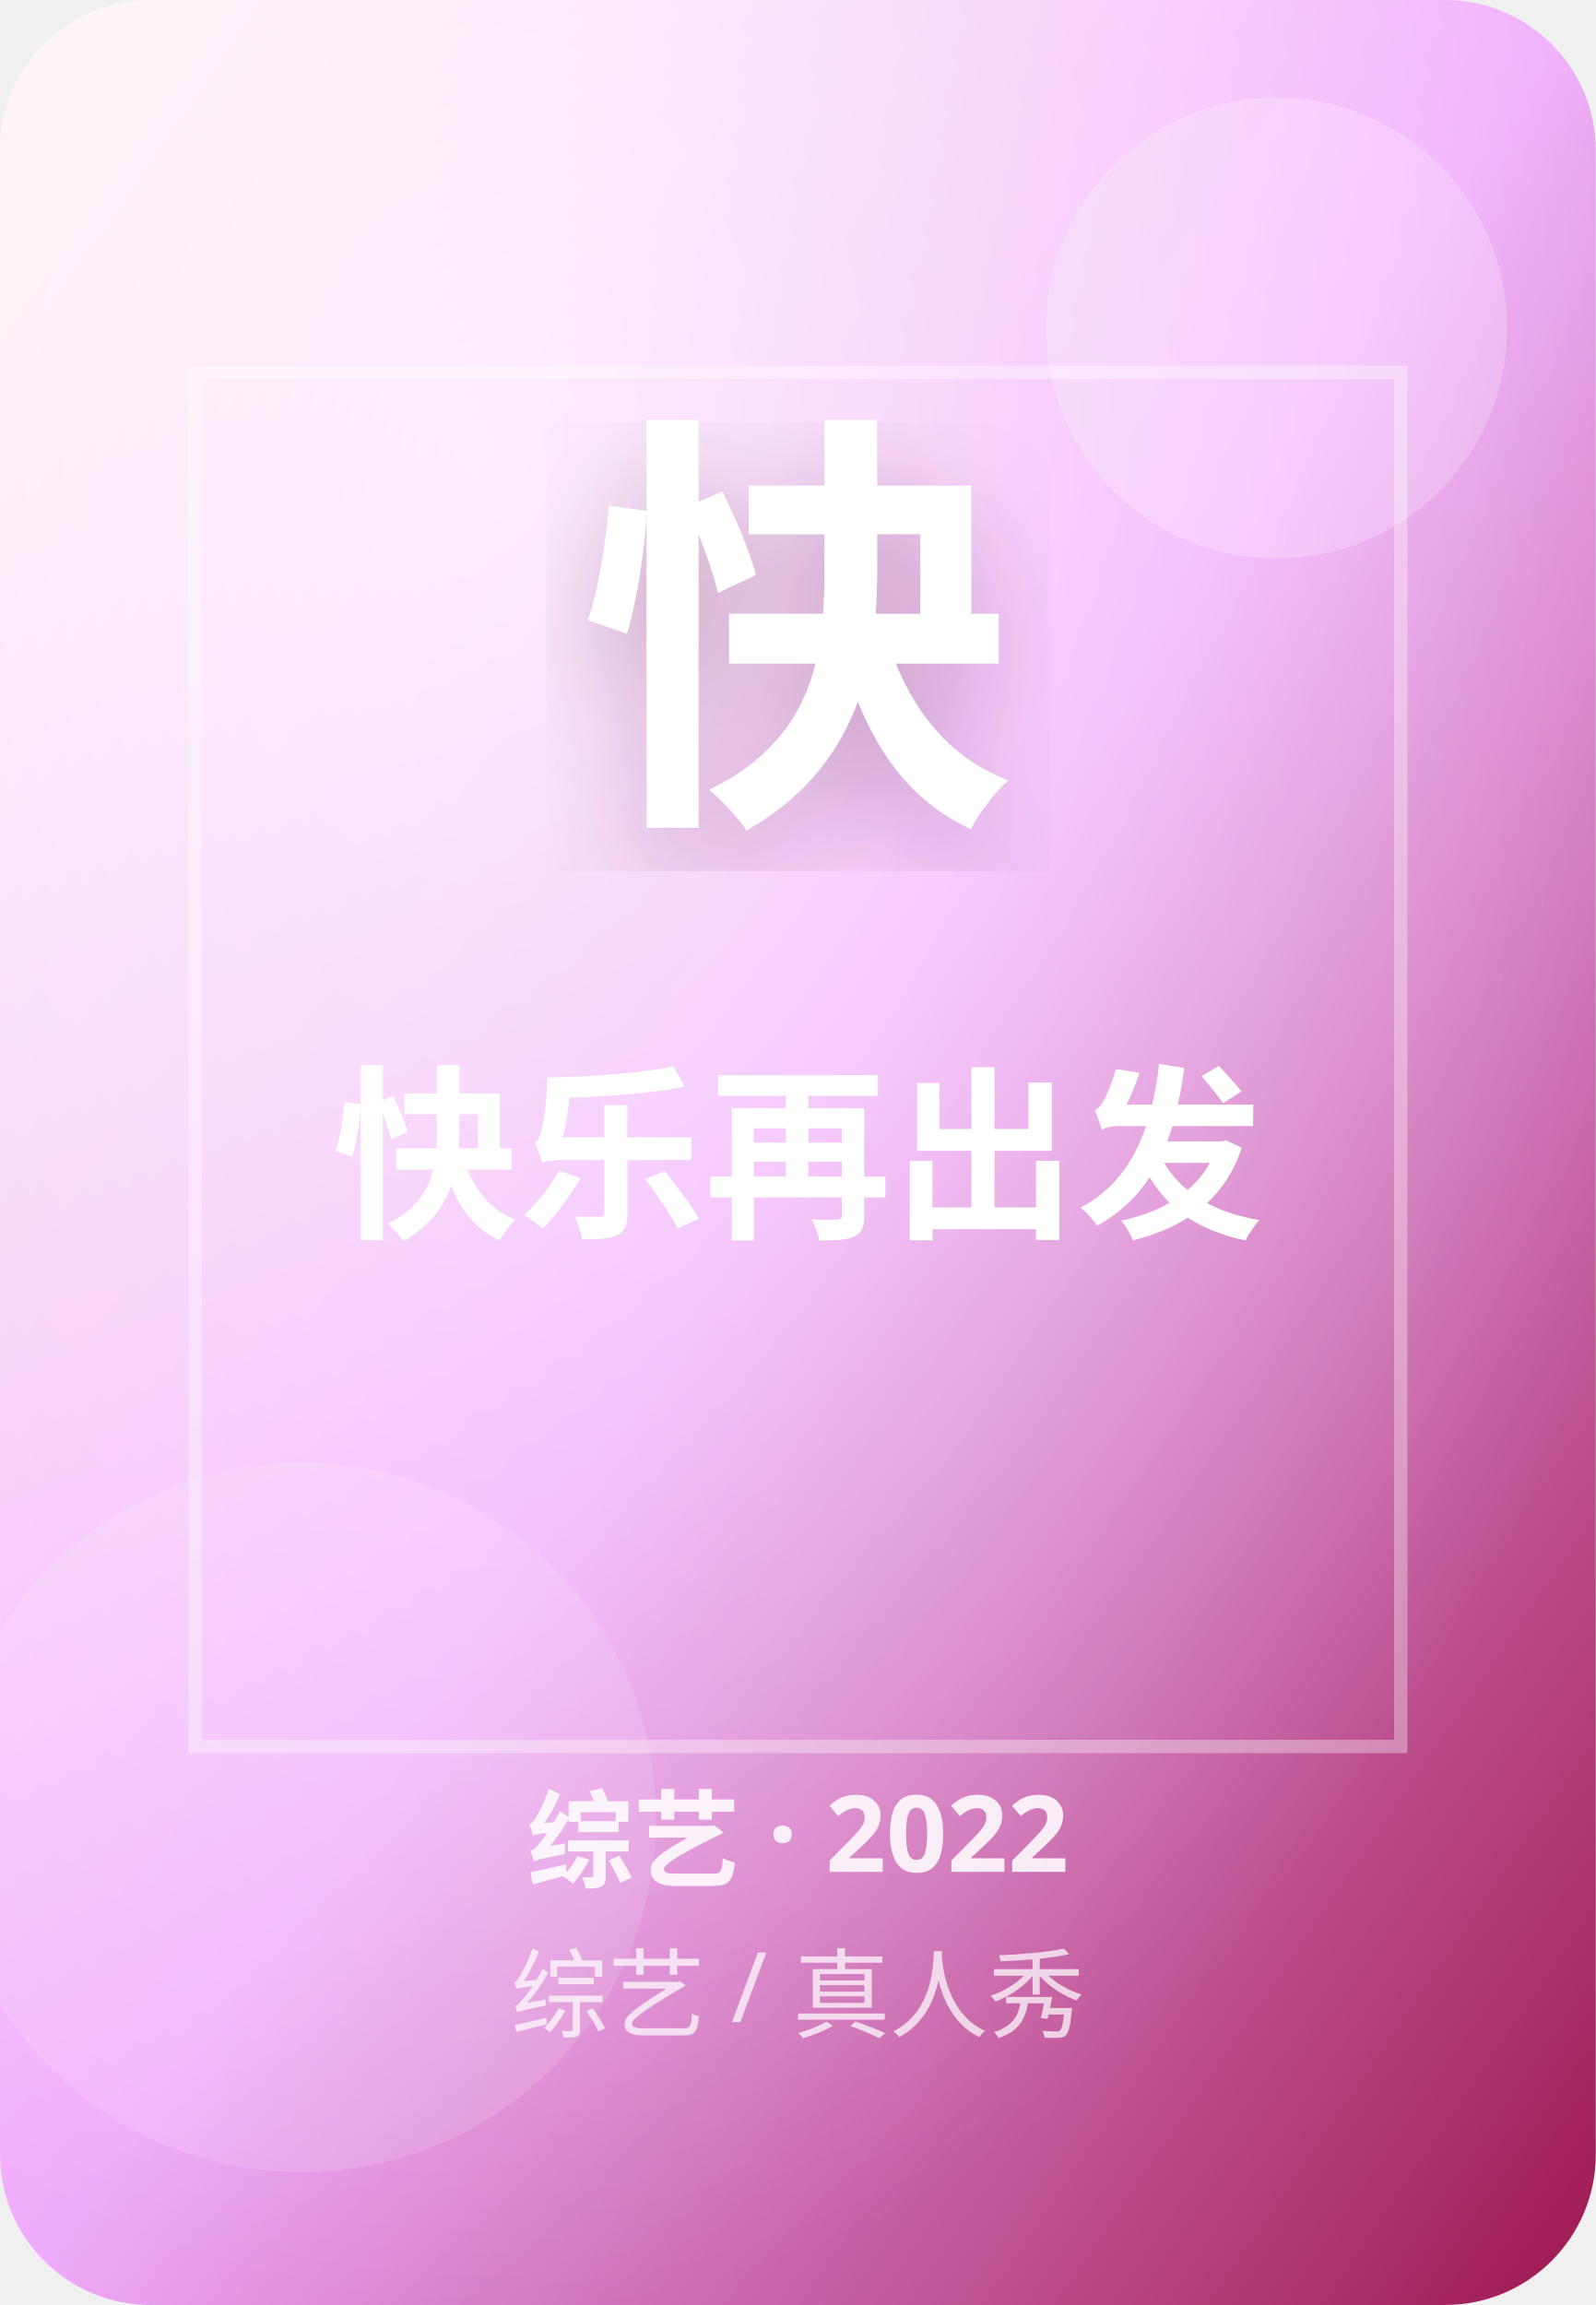
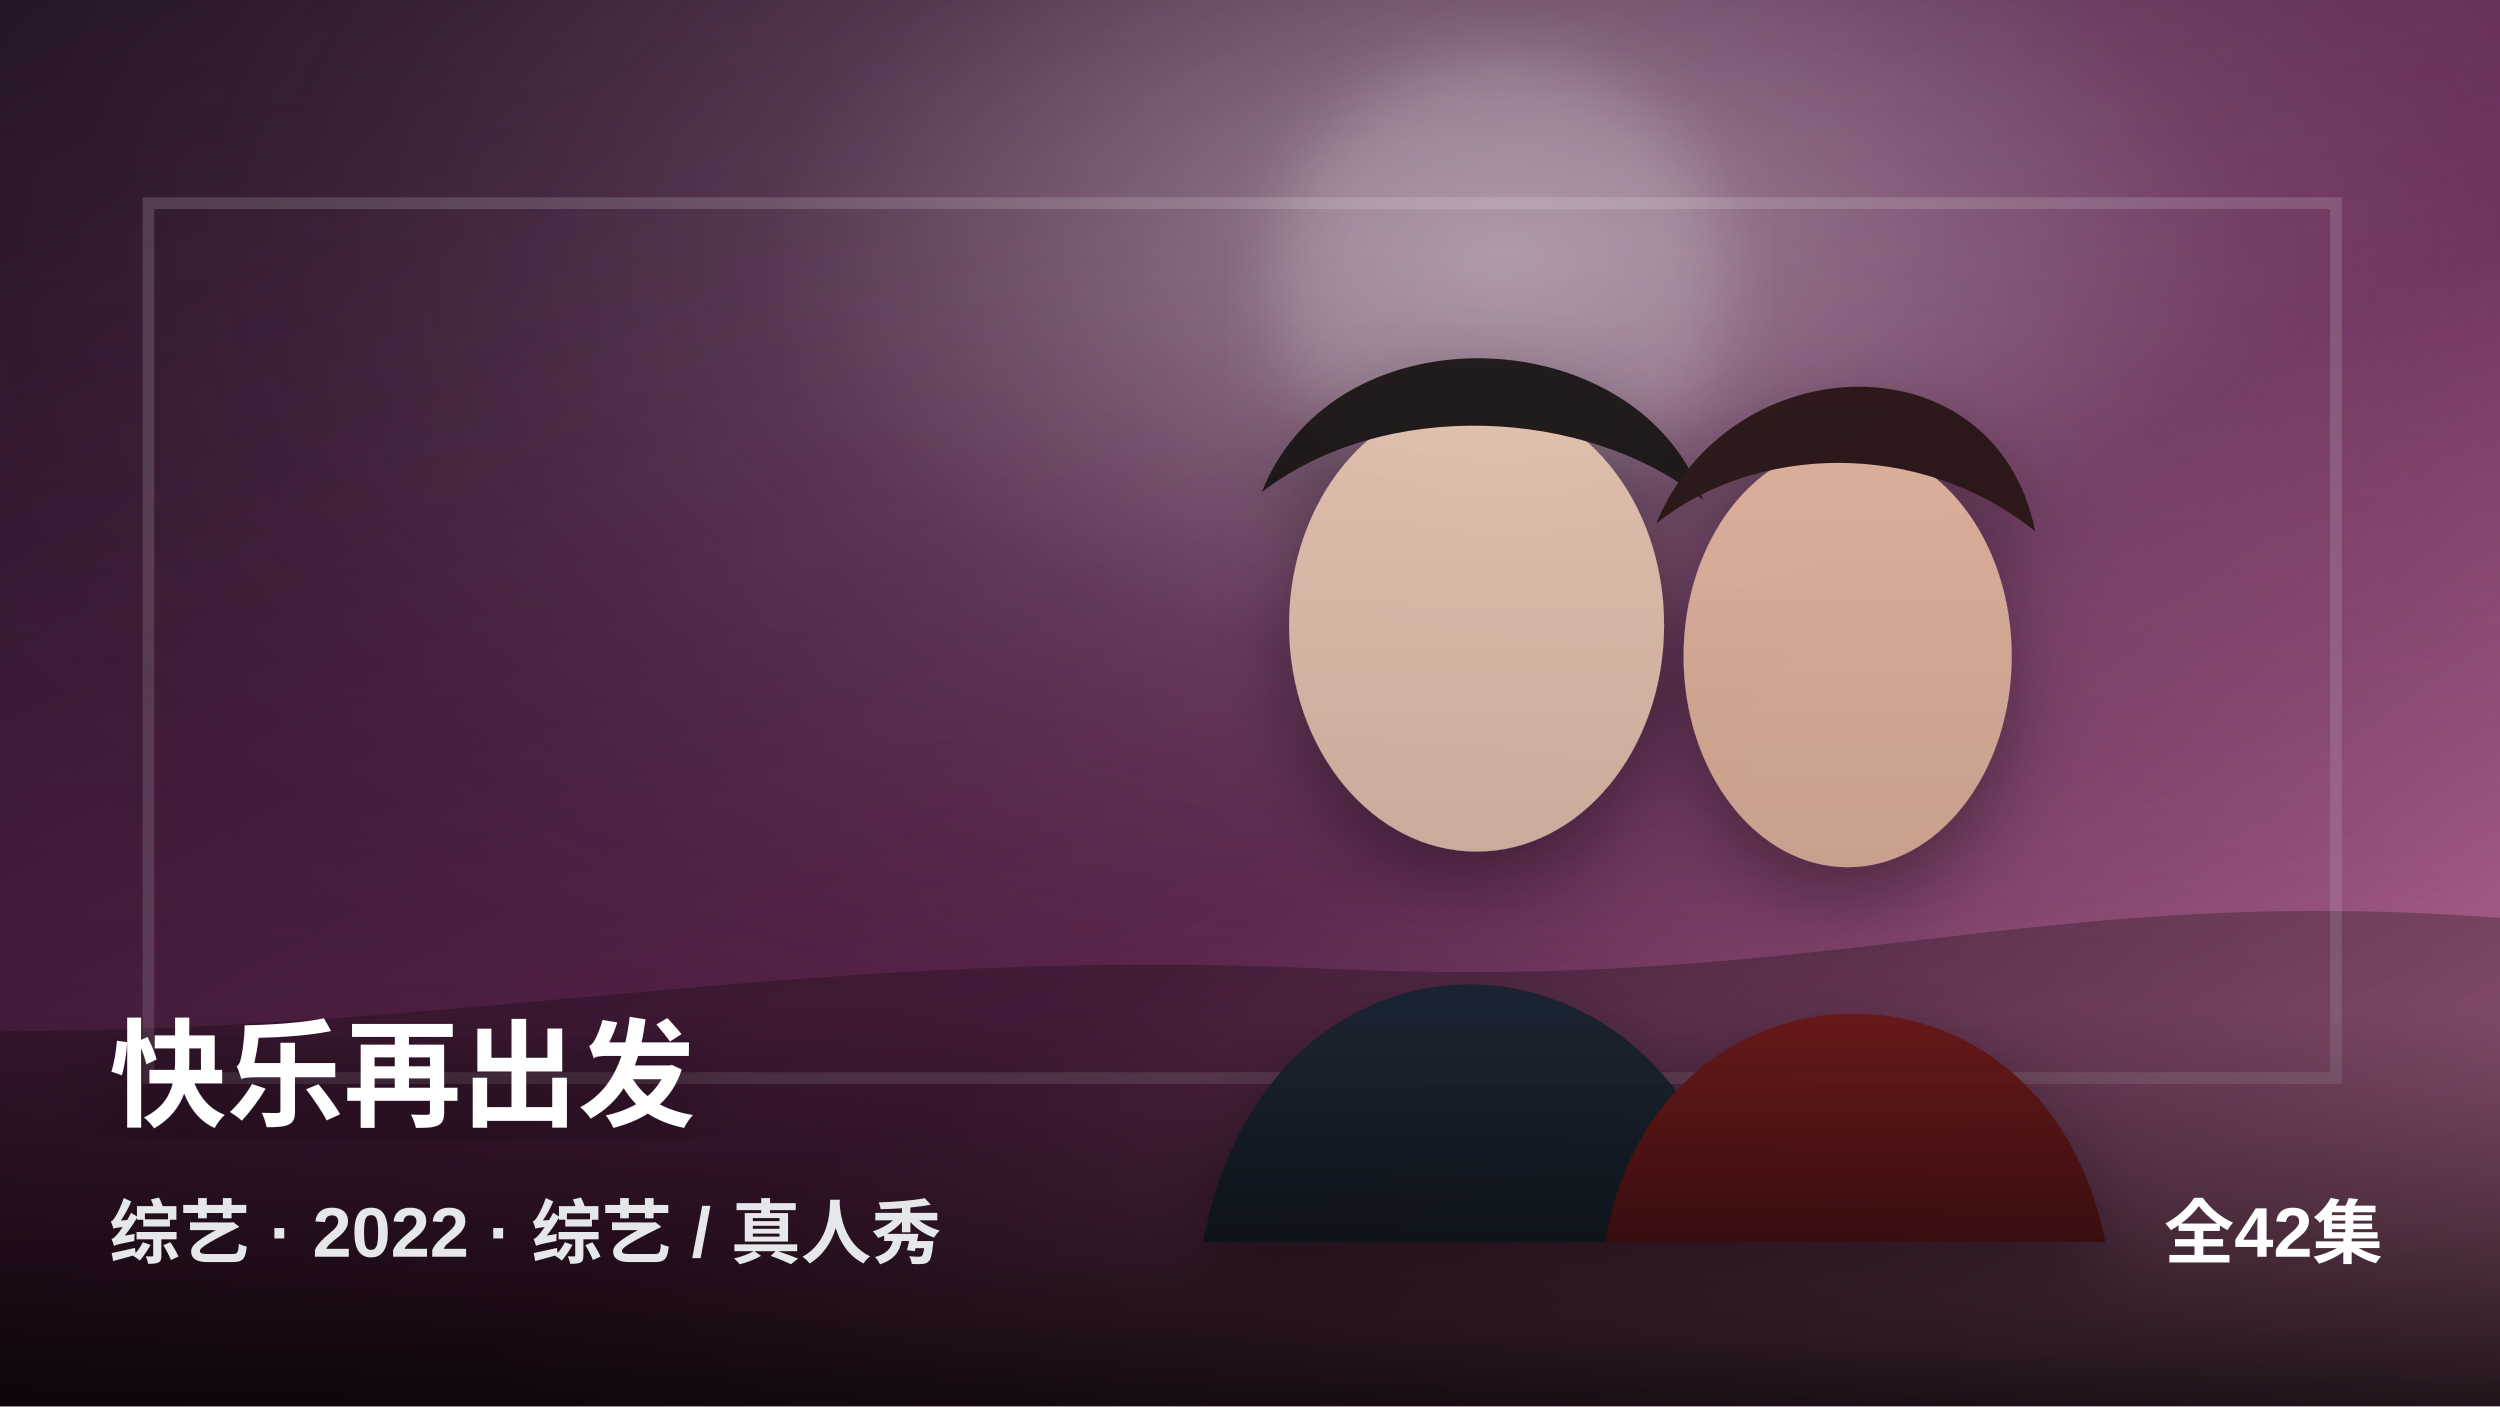
- <svg xmlns="http://www.w3.org/2000/svg" width="360" height="520" viewBox="0 0 360 520">
+ <svg xmlns="http://www.w3.org/2000/svg" width="640" height="360" viewBox="0 0 640 360">
  <defs>
-     <linearGradient id="g" x1="0" y1="0" x2="1" y2="1">
-       <stop offset="0" stop-color="#fff1f2" />
-       <stop offset="0.5" stop-color="#f0abfc" />
-       <stop offset="1" stop-color="#9d174d" />
+     <linearGradient id="bg" x1="0" y1="0" x2="1" y2="1">
+       <stop offset="0" stop-color="#251527" />
+       <stop offset="0.58" stop-color="#6d2a5a" />
+       <stop offset="1" stop-color="#ff9ccf" />
    </linearGradient>
-     <radialGradient id="r" cx="30%" cy="20%" r="80%">
-       <stop offset="0" stop-color="#fff" stop-opacity=".65" />
-       <stop offset="1" stop-color="#fff" stop-opacity="0" />
+     <radialGradient id="light" cx="60%" cy="18%" r="70%">
+       <stop offset="0" stop-color="#fff" stop-opacity=".48" />
+       <stop offset=".42" stop-color="#fff" stop-opacity=".12" />
+       <stop offset="1" stop-color="#000" stop-opacity="0" />
    </radialGradient>
+     <linearGradient id="fade" x1="0" y1="0" x2="0" y2="1">
+       <stop offset="0" stop-color="#000" stop-opacity="0" />
+       <stop offset=".72" stop-color="#000" stop-opacity=".18" />
+       <stop offset="1" stop-color="#000" stop-opacity=".82" />
+     </linearGradient>
+     <filter id="soft">
+       <feGaussianBlur stdDeviation="8" />
+     </filter>
    <filter id="shadow">
-       <feDropShadow dx="0" dy="10" stdDeviation="12" flood-color="#4a102b" flood-opacity=".26" />
+       <feDropShadow dx="0" dy="8" stdDeviation="10" flood-color="#000" flood-opacity=".38" />
    </filter>
  </defs>
-   <rect width="360" height="520" rx="34" fill="url(#g)" />
-   <rect width="360" height="520" rx="34" fill="url(#r)" />
-   <circle cx="288" cy="74" r="52" fill="#fff" opacity=".22" />
-   <circle cx="68" cy="410" r="80" fill="#fff" opacity=".12" />
-   <path d="M44 84h272v310H44z" fill="none" stroke="#fff" stroke-opacity=".34" stroke-width="3" />
-   <text x="180" y="178" text-anchor="middle" font-family="Microsoft YaHei, SimHei, sans-serif" font-size="98" font-weight="900" fill="#fff" filter="url(#shadow)">快</text>
-   <text x="180" y="276" text-anchor="middle" font-family="Microsoft YaHei, SimHei, sans-serif" font-size="42" font-weight="900" fill="#fff">快乐再出发</text>
-   <text x="180" y="326" text-anchor="middle" font-family="Microsoft YaHei, SimHei, sans-serif" font-size="36" font-weight="800" fill="#fff" opacity=".92" />
-   <text x="180" y="424" text-anchor="middle" font-family="Microsoft YaHei, SimHei, sans-serif" font-size="24" font-weight="700" fill="#fff" opacity=".86">综艺 · 2022</text>
-   <text x="180" y="458" text-anchor="middle" font-family="Microsoft YaHei, SimHei, sans-serif" font-size="22" fill="#fff" opacity=".72">综艺 / 真人秀</text>
+   <rect width="640" height="360" fill="url(#bg)" />
+   <rect width="640" height="360" fill="url(#light)" />
+   <path d="M0 264 C120 264 210 242 340 248 S520 226 640 235 V360 H0Z" fill="#000" opacity=".25" />
+   <circle cx="384" cy="72" r="58" fill="#fff" opacity=".18" filter="url(#soft)" />
+   <rect x="38" y="52" width="560" height="224" fill="none" stroke="#fff" stroke-opacity=".16" stroke-width="3" />
+   <g filter="url(#shadow)" opacity=".94">
+     <ellipse cx="378" cy="160" rx="48" ry="58" fill="#f7d2bd" />
+     <path d="M308 318 C324 230 428 230 446 318Z" fill="#1f2937" />
+     <path d="M323 126 C342 78 420 82 436 128 C406 104 354 102 323 126Z" fill="#1b1717" />
+     <ellipse cx="473" cy="168" rx="42" ry="54" fill="#f3c4aa" />
+     <path d="M411 318 C423 242 523 238 539 318Z" fill="#7f1d1d" />
+     <path d="M424 134 C443 88 511 86 521 136 C491 112 449 114 424 134Z" fill="#2a1814" />
+   </g>
+   <rect width="640" height="360" fill="url(#fade)" />
+   <text x="28" y="286" font-family="Microsoft YaHei, PingFang SC, Arial, sans-serif" font-size="30" font-weight="900" fill="#fff" filter="url(#shadow)">快乐再出发</text>
+   <text x="28" y="322" font-family="Microsoft YaHei, PingFang SC, Arial, sans-serif" font-size="18" font-weight="700" fill="#e5e7eb">综艺 · 2022 · 综艺 / 真人秀</text>
+   <text x="610" y="322" text-anchor="end" font-family="Microsoft YaHei, PingFang SC, Arial, sans-serif" font-size="18" font-weight="800" fill="#fff">全42集</text>
</svg>
